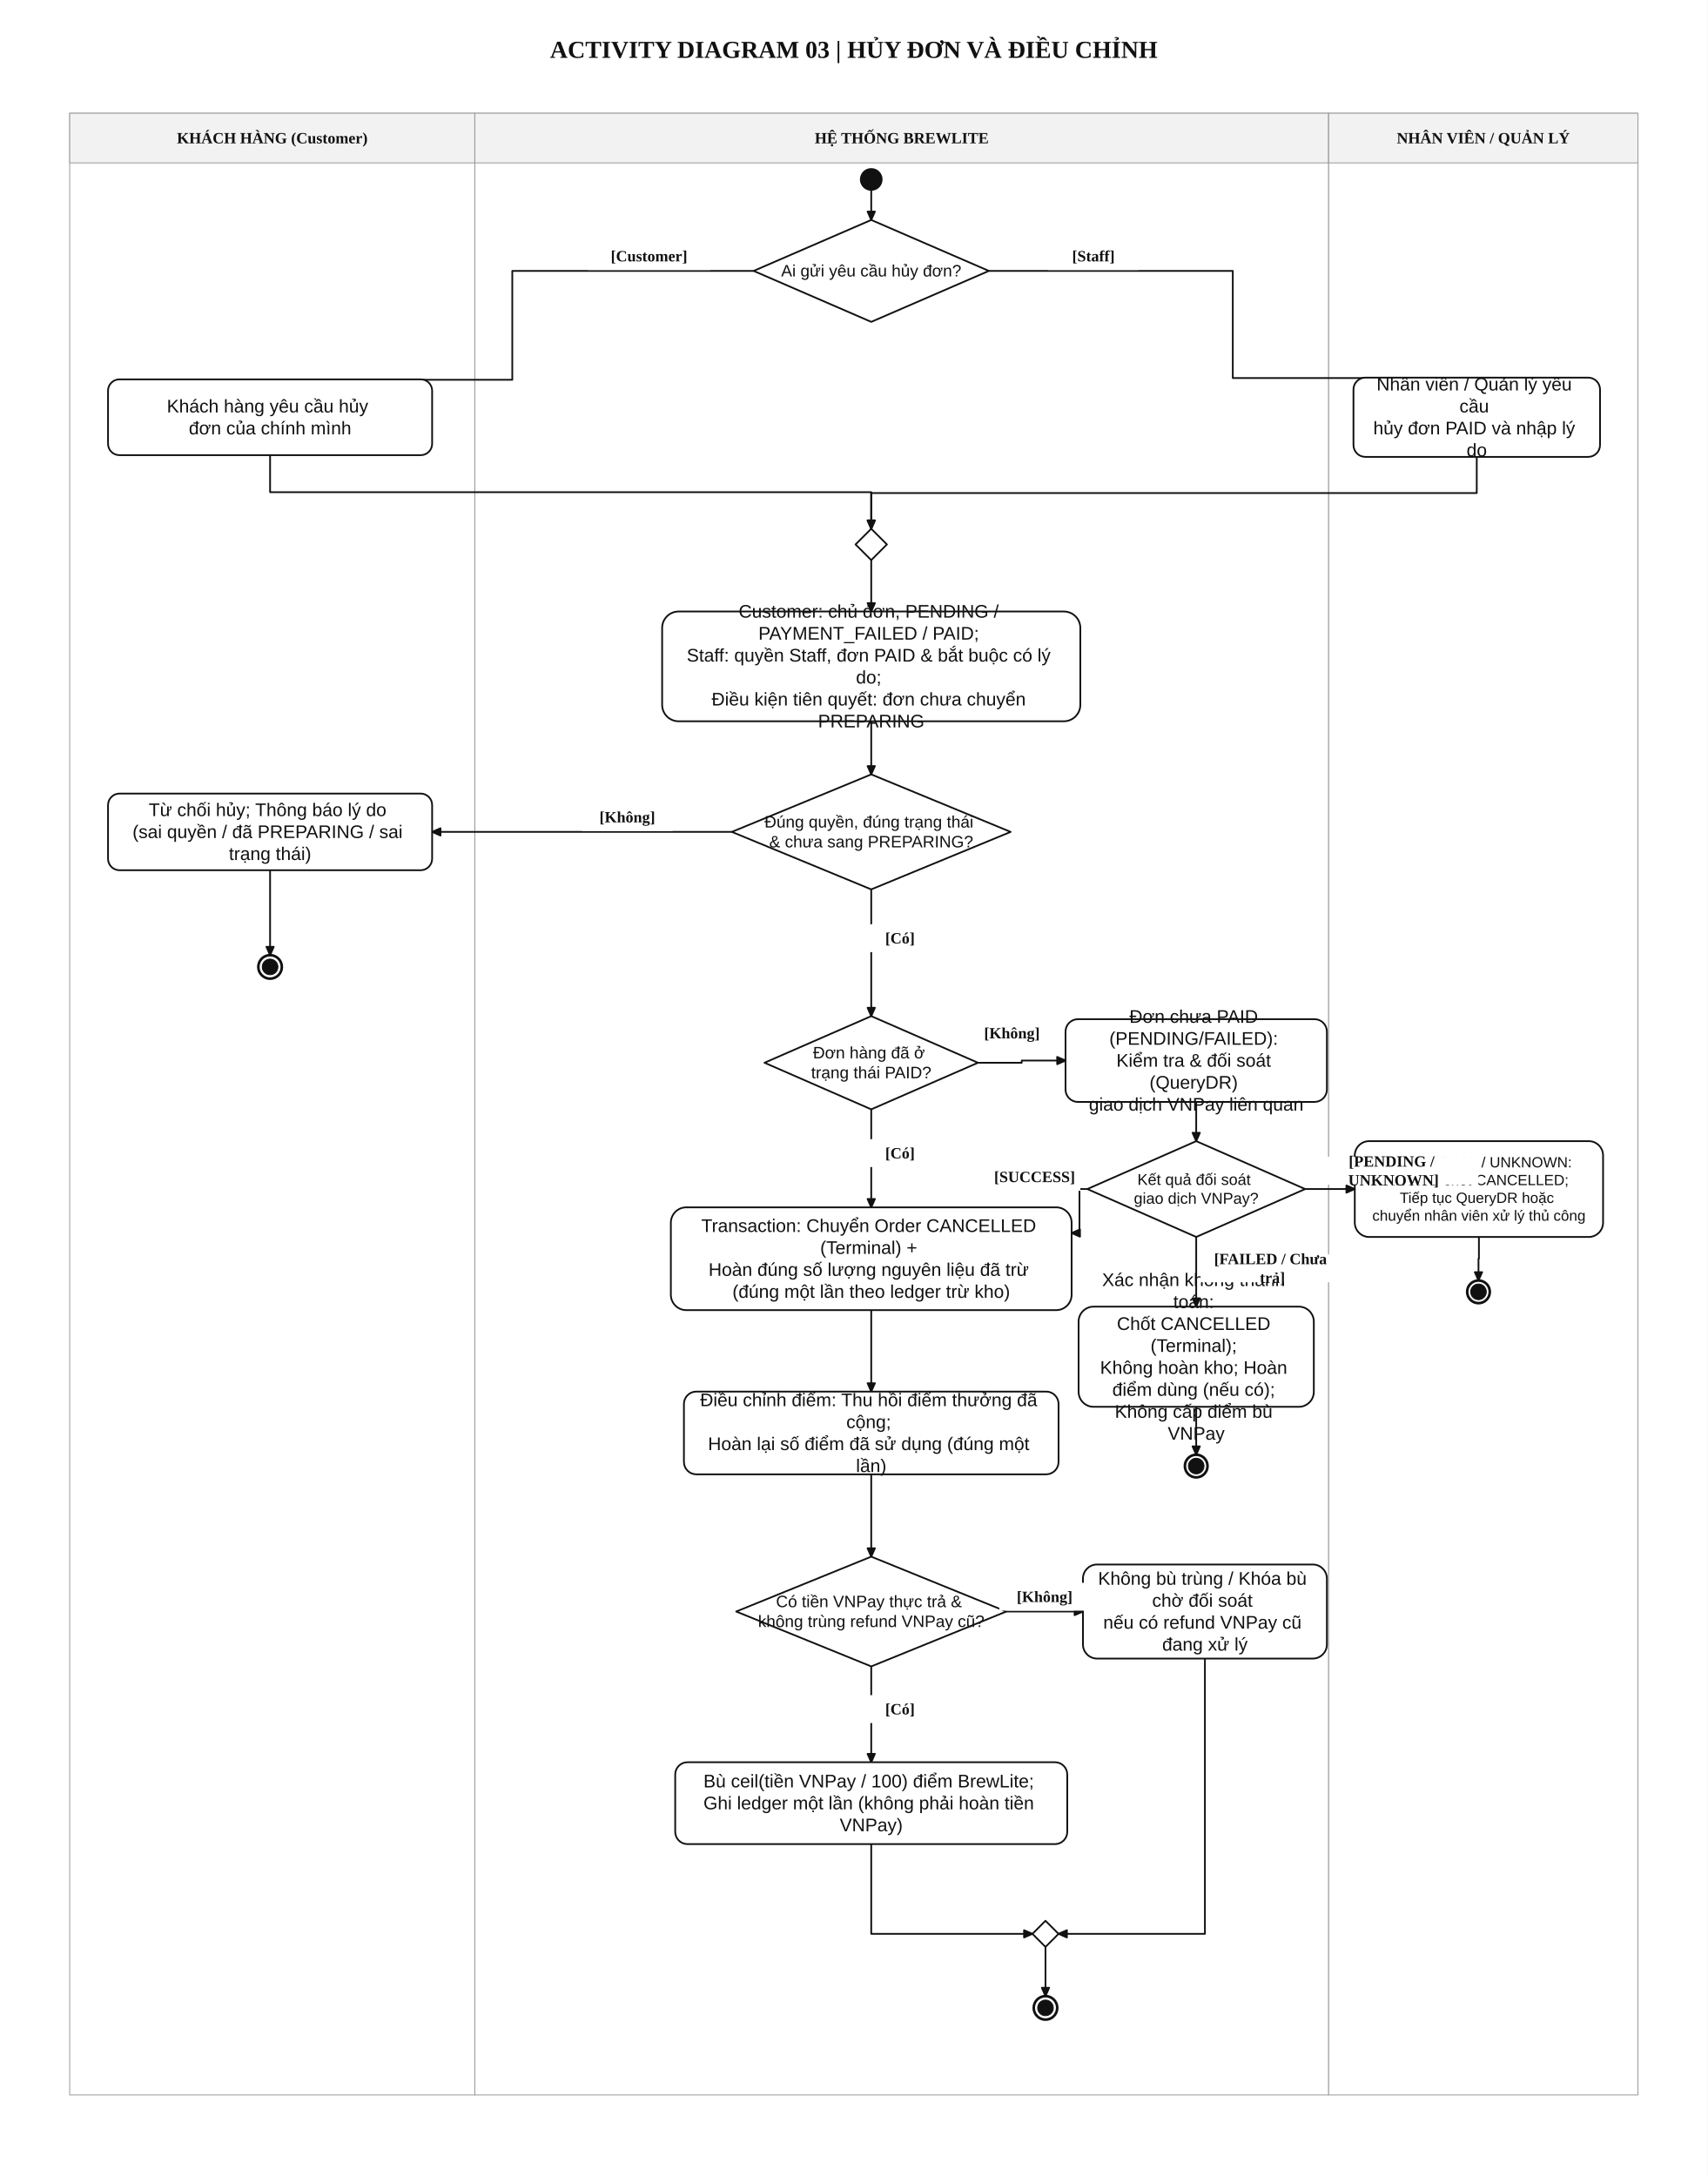
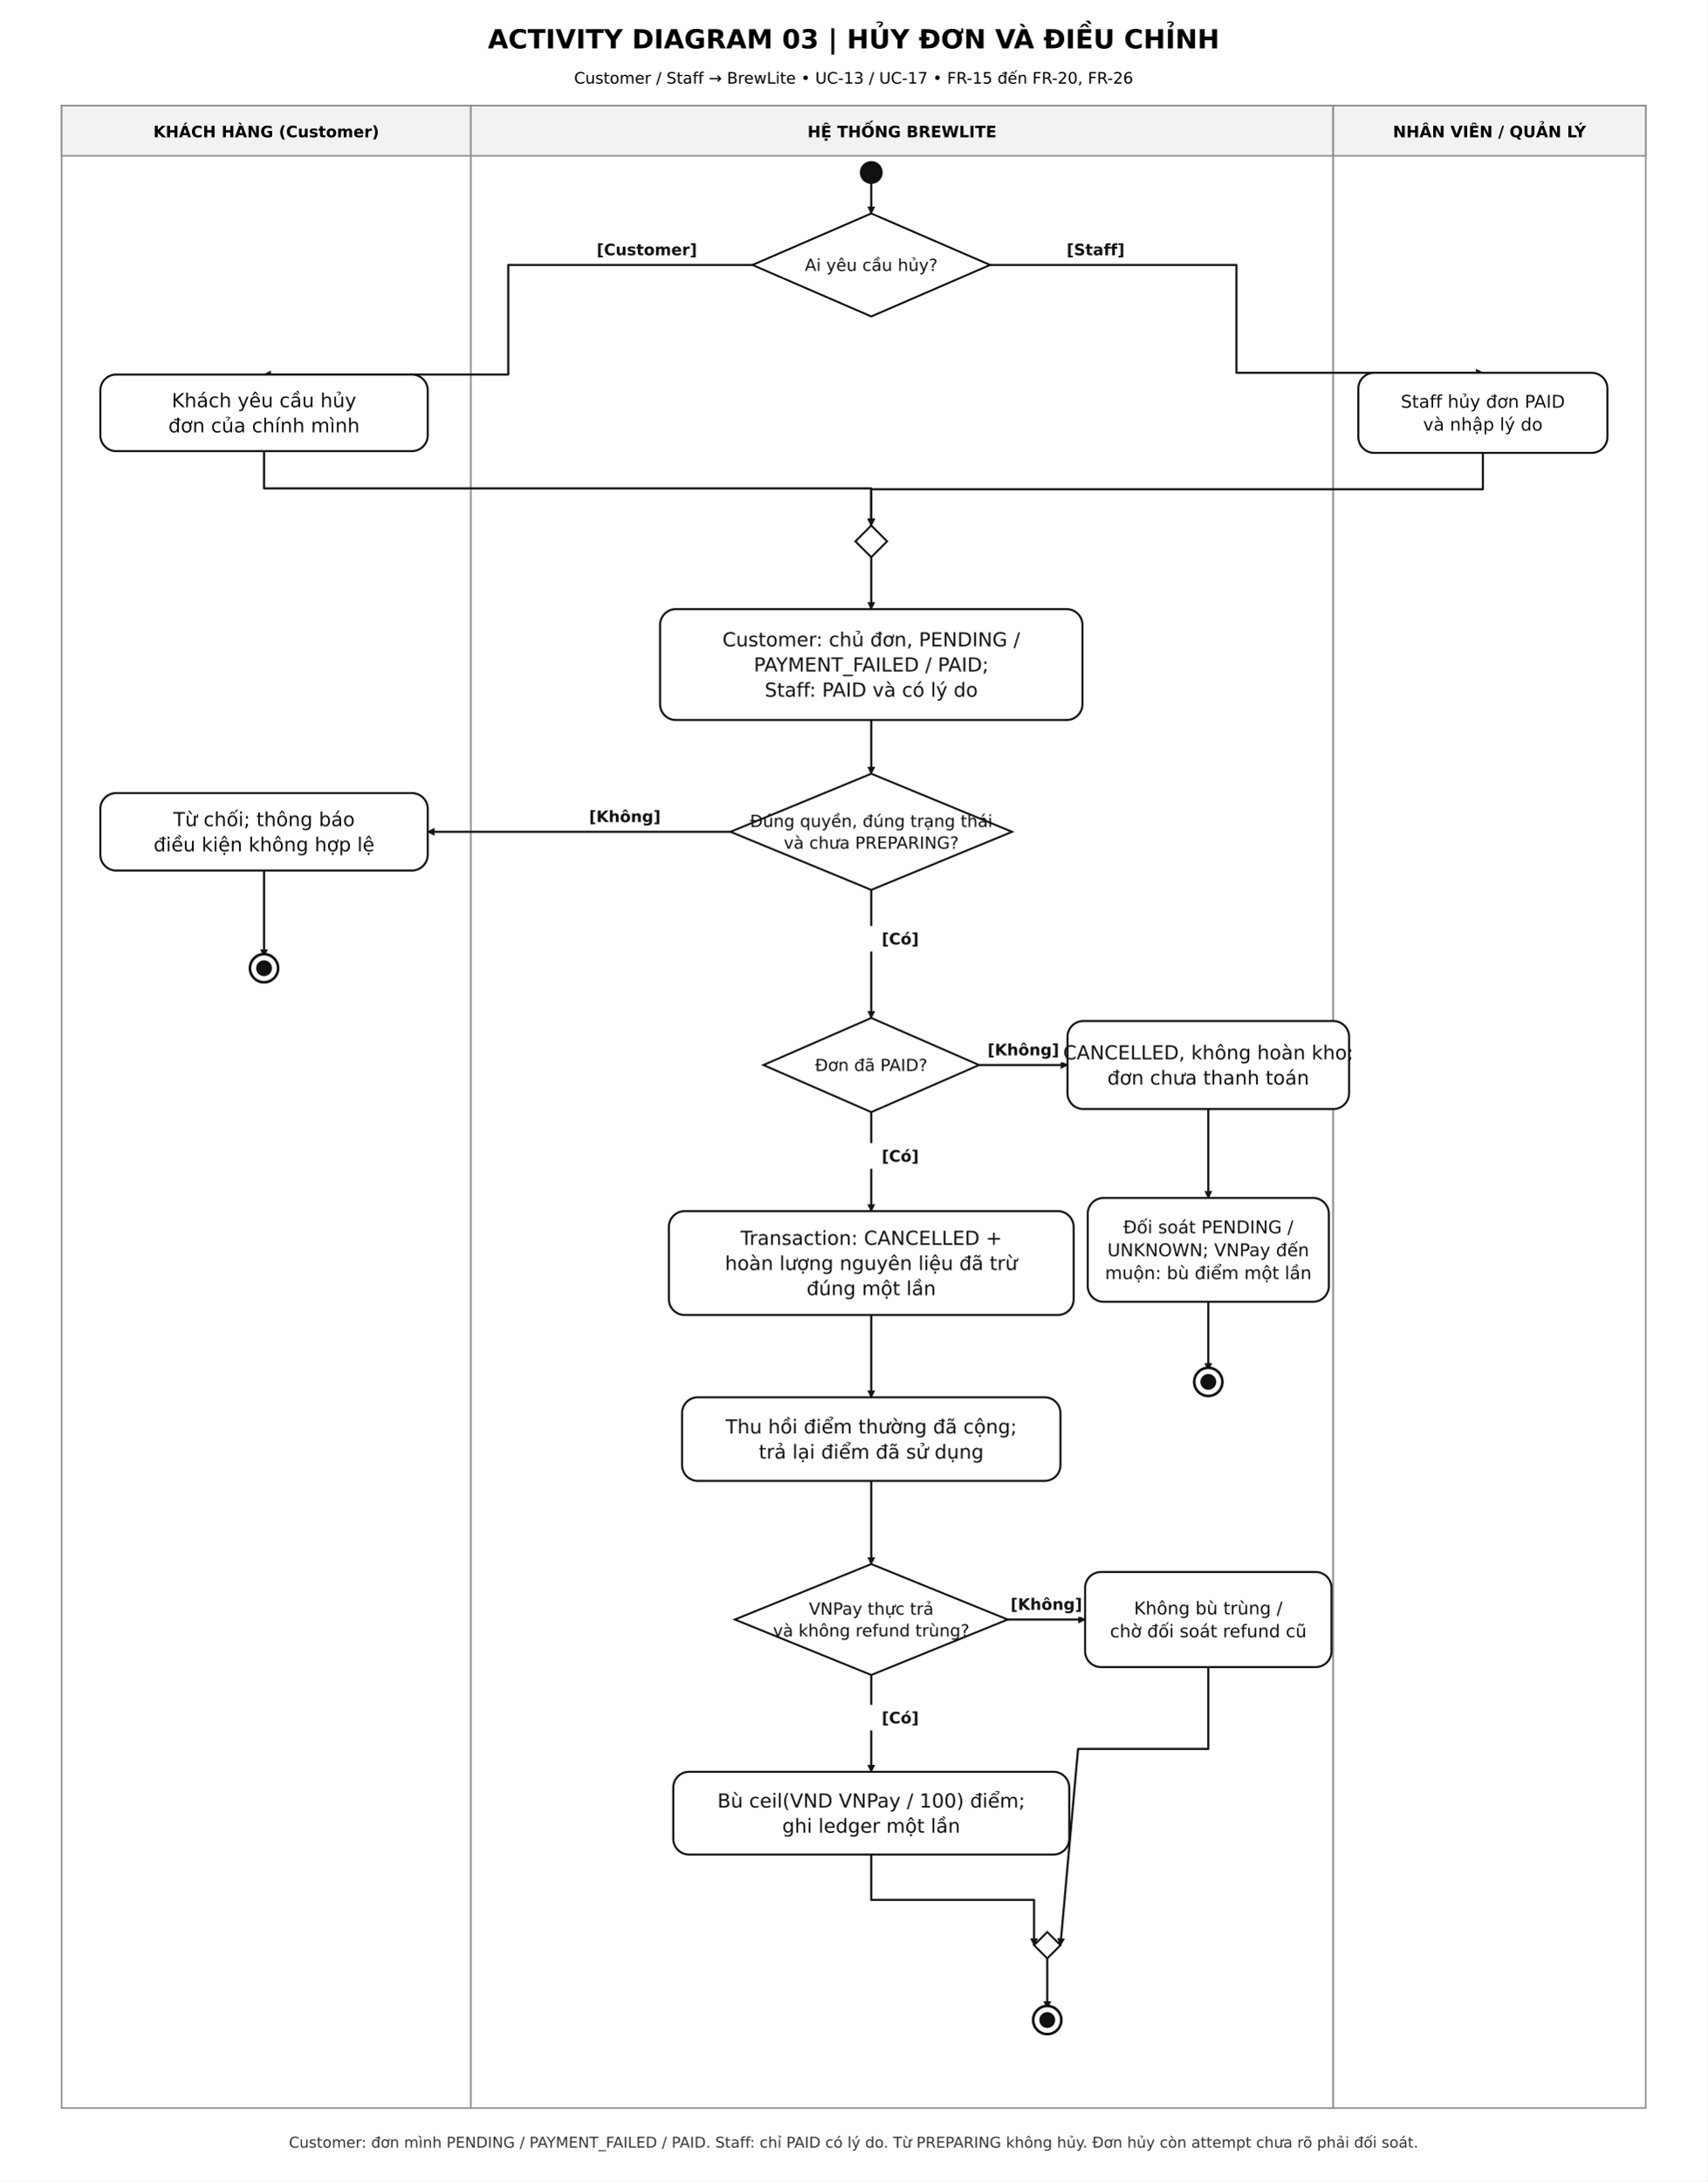
- <svg xmlns="http://www.w3.org/2000/svg" id="drawio-eljh0t" class="drawio" width="1960" height="2498" viewBox="-10 -10 1960 2498" role="img" aria-labelledby="drawio-eljh0t-title" style="background: #FFFFFF; background-color: #FFFFFF; color-scheme: light; max-width:100%;height:auto">
-   <style>#drawio-eljh0t{font-family:var(--drawio-font-family, Helvetica, Arial, sans-serif);background:#FFFFFF}#drawio-eljh0t text{white-space:pre}#drawio-eljh0t a{cursor:pointer}</style>
-   <rect x="-10" y="-10" width="1960" height="2498" fill="#FFFFFF" stroke="none" />
-   <g class="drawio-vertex" data-cell-id="pageBackground">
-     <rect fill="#FFFFFF" stroke="none" stroke-linejoin="round" x="0" y="0" width="1940" height="2478" />
-   </g>
-   <g class="drawio-vertex" data-cell-id="title">
-     <rect fill="none" stroke="none" stroke-linejoin="round" x="75" y="12" width="1790" height="70" />
-     <g class="drawio-label">
-       <text text-anchor="middle" font-size="28" font-weight="bold" fill="#111111">
-         <tspan x="970" y="56.41">ACTIVITY DIAGRAM 03 | HỦY ĐƠN VÀ ĐIỀU CHỈNH</tspan>
-       </text>
-     </g>
-   </g>
-   <g class="drawio-vertex" data-cell-id="lane0">
-     <rect fill="#FFFFFF" stroke="#999999" stroke-width="1" stroke-linejoin="round" x="70" y="120" width="465" height="2275" />
-   </g>
-   <g class="drawio-vertex" data-cell-id="laneLabel0">
-     <rect fill="#F2F2F2" stroke="#999999" stroke-width="1" stroke-linejoin="round" x="70" y="120" width="465" height="57" />
-     <g class="drawio-label">
-       <text text-anchor="middle" font-size="18" font-weight="bold" fill="#111111">
-         <tspan x="302.5" y="154.55">KHÁCH HÀNG (Customer)</tspan>
-       </text>
-     </g>
-   </g>
-   <g class="drawio-vertex" data-cell-id="lane1">
-     <rect fill="#FFFFFF" stroke="#999999" stroke-width="1" stroke-linejoin="round" x="535" y="120" width="980" height="2275" />
-   </g>
-   <g class="drawio-vertex" data-cell-id="laneLabel1">
-     <rect fill="#F2F2F2" stroke="#999999" stroke-width="1" stroke-linejoin="round" x="535" y="120" width="980" height="57" />
-     <g class="drawio-label">
-       <text text-anchor="middle" font-size="18" font-weight="bold" fill="#111111">
-         <tspan x="1025" y="154.55">HỆ THỐNG BREWLITE</tspan>
-       </text>
-     </g>
-   </g>
-   <g class="drawio-vertex" data-cell-id="lane2">
-     <rect fill="#FFFFFF" stroke="#999999" stroke-width="1" stroke-linejoin="round" x="1515" y="120" width="355" height="2275" />
-   </g>
-   <g class="drawio-vertex" data-cell-id="laneLabel2">
-     <rect fill="#F2F2F2" stroke="#999999" stroke-width="1" stroke-linejoin="round" x="1515" y="120" width="355" height="57" />
-     <g class="drawio-label">
-       <text text-anchor="middle" font-size="18" font-weight="bold" fill="#111111">
-         <tspan x="1692.5" y="154.55">NHÂN VIÊN / QUẢN LÝ</tspan>
-       </text>
-     </g>
-   </g>
-   <g class="drawio-edge" data-cell-id="edge0">
-     <path d="M990,208 L990,233.86" fill="none" stroke="#111111" stroke-width="2" stroke-linejoin="round" />
-     <path d="M990,242.5 L985.8,232.9 L994.2,232.9 Z" fill="#111111" stroke="#111111" stroke-width="2" stroke-linejoin="round" stroke-linecap="round" />
-   </g>
-   <g class="drawio-edge" data-cell-id="edge1">
-     <path d="M855,301 L578,301 L578,426 L300,426 L300,426" fill="none" stroke="#111111" stroke-width="2" stroke-linejoin="round" />
-     <path d="M300,425.5 L304.2,435.1 L295.8,435.1 Z" fill="#111111" stroke="#111111" stroke-width="2" stroke-linejoin="round" stroke-linecap="round" />
-   </g>
-   <g class="drawio-edge" data-cell-id="edge2">
-     <path d="M1125,301 L1405,301 L1405,424 L1685,424 L1685,424" fill="none" stroke="#111111" stroke-width="2" stroke-linejoin="round" />
-     <path d="M1685,423.5 L1689.2,433.1 L1680.8,433.1 Z" fill="#111111" stroke="#111111" stroke-width="2" stroke-linejoin="round" stroke-linecap="round" />
-   </g>
-   <g class="drawio-edge" data-cell-id="edge3">
-     <path d="M300,512.5 L300,555 L990,555 L990,588.36" fill="none" stroke="#111111" stroke-width="2" stroke-linejoin="round" />
-     <path d="M990,597 L985.8,587.4 L994.2,587.4 Z" fill="#111111" stroke="#111111" stroke-width="2" stroke-linejoin="round" stroke-linecap="round" />
-   </g>
-   <g class="drawio-edge" data-cell-id="edge4">
-     <path d="M1685,514.5 L1685,556 L990,556 L990,588.36" fill="none" stroke="#111111" stroke-width="2" stroke-linejoin="round" />
-     <path d="M990,597 L985.8,587.4 L994.2,587.4 Z" fill="#111111" stroke="#111111" stroke-width="2" stroke-linejoin="round" stroke-linecap="round" />
-   </g>
-   <g class="drawio-edge" data-cell-id="edge5">
-     <path d="M990,633 L990,683.36" fill="none" stroke="#111111" stroke-width="2" stroke-linejoin="round" />
-     <path d="M990,692 L985.8,682.4 L994.2,682.4 Z" fill="#111111" stroke="#111111" stroke-width="2" stroke-linejoin="round" stroke-linecap="round" />
-   </g>
-   <g class="drawio-edge" data-cell-id="edge6">
-     <path d="M990,818 L990,870.36" fill="none" stroke="#111111" stroke-width="2" stroke-linejoin="round" />
-     <path d="M990,879 L985.8,869.4 L994.2,869.4 Z" fill="#111111" stroke="#111111" stroke-width="2" stroke-linejoin="round" stroke-linecap="round" />
-   </g>
-   <g class="drawio-edge" data-cell-id="edge7">
-     <path d="M830,945 L494.64,945" fill="none" stroke="#111111" stroke-width="2" stroke-linejoin="round" />
-     <path d="M486,945 L495.6,940.8 L495.6,949.2 Z" fill="#111111" stroke="#111111" stroke-width="2" stroke-linejoin="round" stroke-linecap="round" />
-   </g>
-   <g class="drawio-edge" data-cell-id="edge8">
-     <path d="M300,989 L300,1077.86" fill="none" stroke="#111111" stroke-width="2" stroke-linejoin="round" />
-     <path d="M300,1086.5 L295.8,1076.9 L304.2,1076.9 Z" fill="#111111" stroke="#111111" stroke-width="2" stroke-linejoin="round" stroke-linecap="round" />
-   </g>
-   <g class="drawio-edge" data-cell-id="edge9">
-     <path d="M990,1011 L990,1147.86" fill="none" stroke="#111111" stroke-width="2" stroke-linejoin="round" />
-     <path d="M990,1156.5 L985.8,1146.9 L994.2,1146.9 Z" fill="#111111" stroke="#111111" stroke-width="2" stroke-linejoin="round" stroke-linecap="round" />
-   </g>
-   <g class="drawio-edge" data-cell-id="edge10">
-     <path d="M1112.5,1210 L1162.75,1210 L1162.75,1207.5 L1204.36,1207.5" fill="none" stroke="#111111" stroke-width="2" stroke-linejoin="round" />
-     <path d="M1213,1207.5 L1203.4,1211.7 L1203.4,1203.3 Z" fill="#111111" stroke="#111111" stroke-width="2" stroke-linejoin="round" stroke-linecap="round" />
-   </g>
-   <g class="drawio-edge" data-cell-id="edge11">
-     <path d="M990,1263.5 L990,1367.36" fill="none" stroke="#111111" stroke-width="2" stroke-linejoin="round" />
-     <path d="M990,1376 L985.8,1366.4 L994.2,1366.4 Z" fill="#111111" stroke="#111111" stroke-width="2" stroke-linejoin="round" stroke-linecap="round" />
-   </g>
-   <g class="drawio-edge" data-cell-id="edge12">
-     <path d="M990,1494 L990,1578.86" fill="none" stroke="#111111" stroke-width="2" stroke-linejoin="round" />
-     <path d="M990,1587.5 L985.8,1577.9 L994.2,1577.9 Z" fill="#111111" stroke="#111111" stroke-width="2" stroke-linejoin="round" stroke-linecap="round" />
-   </g>
-   <g class="drawio-edge" data-cell-id="edge13">
-     <path d="M990,1682.5 L990,1768.36" fill="none" stroke="#111111" stroke-width="2" stroke-linejoin="round" />
-     <path d="M990,1777 L985.8,1767.4 L994.2,1767.4 Z" fill="#111111" stroke="#111111" stroke-width="2" stroke-linejoin="round" stroke-linecap="round" />
-   </g>
-   <g class="drawio-edge" data-cell-id="edge14">
-     <path d="M1145,1840 L1224.36,1840" fill="none" stroke="#111111" stroke-width="2" stroke-linejoin="round" />
-     <path d="M1233,1840 L1223.4,1844.2 L1223.4,1835.8 Z" fill="#111111" stroke="#111111" stroke-width="2" stroke-linejoin="round" stroke-linecap="round" />
-   </g>
-   <g class="drawio-edge" data-cell-id="edge15">
-     <path d="M990,1903 L990,2004.36" fill="none" stroke="#111111" stroke-width="2" stroke-linejoin="round" />
-     <path d="M990,2013 L985.8,2003.4 L994.2,2003.4 Z" fill="#111111" stroke="#111111" stroke-width="2" stroke-linejoin="round" stroke-linecap="round" />
-   </g>
-   <g class="drawio-edge" data-cell-id="edge16">
-     <path d="M990,2107 L990,2210 L1166.36,2210" fill="none" stroke="#111111" stroke-width="2" stroke-linejoin="round" />
-     <path d="M1175,2210 L1165.4,2214.2 L1165.4,2205.8 Z" fill="#111111" stroke="#111111" stroke-width="2" stroke-linejoin="round" stroke-linecap="round" />
-   </g>
-   <g class="drawio-edge" data-cell-id="edge17">
-     <path d="M1373,1894 L1373,2210 L1213.64,2210" fill="none" stroke="#111111" stroke-width="2" stroke-linejoin="round" />
-     <path d="M1205,2210 L1214.6,2205.8 L1214.6,2214.2 Z" fill="#111111" stroke="#111111" stroke-width="2" stroke-linejoin="round" stroke-linecap="round" />
-   </g>
-   <g class="drawio-edge" data-cell-id="edge18">
-     <path d="M1190,2225 L1190,2272.86" fill="none" stroke="#111111" stroke-width="2" stroke-linejoin="round" />
-     <path d="M1190,2281.5 L1185.8,2271.9 L1194.2,2271.9 Z" fill="#111111" stroke="#111111" stroke-width="2" stroke-linejoin="round" stroke-linecap="round" />
-   </g>
-   <g class="drawio-edge" data-cell-id="edge19">
-     <path d="M1363,1255 L1363,1291.36" fill="none" stroke="#111111" stroke-width="2" stroke-linejoin="round" />
-     <path d="M1363,1300 L1358.8,1290.4 L1367.2,1290.4 Z" fill="#111111" stroke="#111111" stroke-width="2" stroke-linejoin="round" stroke-linecap="round" />
-   </g>
-   <g class="drawio-edge" data-cell-id="edge20">
-     <path d="M1363,1605 L1363,1651.36" fill="none" stroke="#111111" stroke-width="2" stroke-linejoin="round" />
-     <path d="M1363,1660 L1358.8,1650.4 L1367.2,1650.4 Z" fill="#111111" stroke="#111111" stroke-width="2" stroke-linejoin="round" stroke-linecap="round" />
-   </g>
-   <g class="drawio-vertex" data-cell-id="c_start">
-     <ellipse fill="#111111" stroke="#111111" stroke-width="2" stroke-linejoin="round" cx="990" cy="196" rx="12" ry="12" />
-   </g>
-   <g class="drawio-vertex" data-cell-id="c_actor">
-     <path fill="#FFFFFF" stroke="#111111" stroke-width="2" stroke-linejoin="round" d="M990,242.5 L1125,301 L990,359.5 L855,301 Z" />
-     <g class="drawio-label">
-       <text text-anchor="middle" font-size="19" font-family="Arial, Helvetica, Arial, sans-serif" fill="#111111">
-         <tspan x="990" y="307.38">Ai gửi yêu cầu hủy đơn?</tspan>
-       </text>
-     </g>
-   </g>
-   <g class="drawio-vertex" data-cell-id="c_customer">
-     <rect fill="#FFFFFF" stroke="#111111" stroke-width="2" stroke-linejoin="round" x="114" y="425.5" width="372" height="87" rx="13.05" />
-     <g class="drawio-label">
-       <text text-anchor="middle" font-size="21" font-family="Arial, Helvetica, Arial, sans-serif" fill="#111111">
-         <tspan x="300" y="463.46">Khách hàng yêu cầu hủy</tspan>
-         <tspan x="300" y="488.66">đơn của chính mình</tspan>
-       </text>
-     </g>
-   </g>
-   <g class="drawio-vertex" data-cell-id="c_staff">
-     <rect fill="#FFFFFF" stroke="#111111" stroke-width="2" stroke-linejoin="round" x="1543.5" y="423.5" width="283" height="91" rx="13.65" />
-     <g class="drawio-label">
-       <text text-anchor="middle" font-size="21" font-family="Arial, Helvetica, Arial, sans-serif" fill="#111111">
-         <tspan x="1685" y="438.26">Nhân viên / Quản lý yêu</tspan>
-         <tspan x="1685" y="463.46">cầu</tspan>
-         <tspan x="1685" y="488.66">hủy đơn PAID và nhập lý</tspan>
-         <tspan x="1685" y="513.86">do</tspan>
-       </text>
-     </g>
-   </g>
-   <g class="drawio-vertex" data-cell-id="c_merge">
-     <path fill="#FFFFFF" stroke="#111111" stroke-width="2" stroke-linejoin="round" d="M990,597 L1008,615 L990,633 L972,615 Z" />
-   </g>
-   <g class="drawio-vertex" data-cell-id="c_validate">
-     <rect fill="#FFFFFF" stroke="#111111" stroke-width="2" stroke-linejoin="round" x="750" y="692" width="480" height="126" rx="18.9" />
-     <g class="drawio-label">
-       <text text-anchor="middle" font-size="21" font-family="Arial, Helvetica, Arial, sans-serif" fill="#111111">
-         <tspan x="990" y="699.06">Customer: chủ đơn, PENDING /</tspan>
-         <tspan x="990" y="724.26">PAYMENT_FAILED / PAID;</tspan>
-         <tspan x="990" y="749.46">Staff: quyền Staff, đơn PAID &amp; bắt buộc có lý</tspan>
-         <tspan x="990" y="774.66">do;</tspan>
-         <tspan x="990" y="799.86">Điều kiện tiên quyết: đơn chưa chuyển</tspan>
-         <tspan x="990" y="825.06">PREPARING</tspan>
-       </text>
-     </g>
-   </g>
-   <g class="drawio-vertex" data-cell-id="c_right">
-     <path fill="#FFFFFF" stroke="#111111" stroke-width="2" stroke-linejoin="round" d="M990,879 L1150,945 L990,1011 L830,945 Z" />
-     <g class="drawio-label">
-       <text text-anchor="middle" font-size="19" font-family="Arial, Helvetica, Arial, sans-serif" fill="#111111">
-         <tspan x="990" y="939.98">Đúng quyền, đúng trạng thái</tspan>
-         <tspan x="990" y="962.78">&amp; chưa sang PREPARING?</tspan>
-       </text>
-     </g>
-   </g>
-   <g class="drawio-vertex" data-cell-id="c_reject">
-     <rect fill="#FFFFFF" stroke="#111111" stroke-width="2" stroke-linejoin="round" x="114" y="901" width="372" height="88" rx="13.2" />
-     <g class="drawio-label">
-       <text text-anchor="middle" font-size="21" font-family="Arial, Helvetica, Arial, sans-serif" fill="#111111">
-         <tspan x="300" y="926.86">Từ chối hủy; Thông báo lý do</tspan>
-         <tspan x="300" y="952.06">(sai quyền / đã PREPARING / sai</tspan>
-         <tspan x="300" y="977.26">trạng thái)</tspan>
-       </text>
-     </g>
-   </g>
-   <g class="drawio-vertex" data-cell-id="c_endreject">
-     <ellipse fill="#FFFFFF" stroke="#111111" stroke-width="3" stroke-linejoin="round" cx="300" cy="1100" rx="13.5" ry="13.5" />
-   </g>
-   <g class="drawio-vertex" data-cell-id="c_endreject_dot">
-     <ellipse fill="#111111" stroke="#111111" stroke-width="1" stroke-linejoin="round" cx="300" cy="1100" rx="9" ry="9" />
-   </g>
-   <g class="drawio-vertex" data-cell-id="c_paid">
-     <path fill="#FFFFFF" stroke="#111111" stroke-width="2" stroke-linejoin="round" d="M990,1156.5 L1112.5,1210 L990,1263.5 L867.5,1210 Z" />
-     <g class="drawio-label">
-       <text text-anchor="middle" font-size="19" font-family="Arial, Helvetica, Arial, sans-serif" fill="#111111">
-         <tspan x="990" y="1204.98">Đơn hàng đã ở</tspan>
-         <tspan x="990" y="1227.78">trạng thái PAID?</tspan>
-       </text>
-     </g>
-   </g>
-   <g class="drawio-vertex" data-cell-id="c_unpaid">
-     <rect fill="#FFFFFF" stroke="#111111" stroke-width="2" stroke-linejoin="round" x="1213" y="1160" width="300" height="95" rx="14.25" />
-     <g class="drawio-label">
-       <text text-anchor="middle" font-size="21" font-family="Arial, Helvetica, Arial, sans-serif" fill="#111111">
-         <tspan x="1363" y="1164.16">Đơn chưa PAID</tspan>
-         <tspan x="1363" y="1189.36">(PENDING/FAILED):</tspan>
-         <tspan x="1363" y="1214.56">Kiểm tra &amp; đối soát</tspan>
-         <tspan x="1363" y="1239.76">(QueryDR)</tspan>
-         <tspan x="1363" y="1264.96">giao dịch VNPay liên quan</tspan>
-       </text>
-     </g>
-   </g>
-   <g class="drawio-vertex" data-cell-id="c_endunpaid">
-     <ellipse fill="#FFFFFF" stroke="#111111" stroke-width="3" stroke-linejoin="round" cx="1363" cy="1673" rx="13" ry="13" />
-   </g>
-   <g class="drawio-vertex" data-cell-id="c_endunpaid_dot">
-     <ellipse fill="#111111" stroke="#111111" stroke-width="1" stroke-linejoin="round" cx="1363" cy="1673" rx="9" ry="9" />
-   </g>
-   <g class="drawio-vertex" data-cell-id="c_restore">
-     <rect fill="#FFFFFF" stroke="#111111" stroke-width="2" stroke-linejoin="round" x="760" y="1376" width="460" height="118" rx="17.7" />
-     <g class="drawio-label">
-       <text text-anchor="middle" font-size="21" font-family="Arial, Helvetica, Arial, sans-serif" fill="#111111">
-         <tspan x="990" y="1404.26">Transaction: Chuyển Order CANCELLED</tspan>
-         <tspan x="990" y="1429.46">(Terminal) +</tspan>
-         <tspan x="990" y="1454.66">Hoàn đúng số lượng nguyên liệu đã trừ</tspan>
-         <tspan x="990" y="1479.86">(đúng một lần theo ledger trừ kho)</tspan>
-       </text>
-     </g>
-   </g>
-   <g class="drawio-vertex" data-cell-id="c_adjust">
-     <rect fill="#FFFFFF" stroke="#111111" stroke-width="2" stroke-linejoin="round" x="775" y="1587.5" width="430" height="95" rx="14.25" />
-     <g class="drawio-label">
-       <text text-anchor="middle" font-size="21" font-family="Arial, Helvetica, Arial, sans-serif" fill="#111111">
-         <tspan x="990" y="1604.26">Điều chỉnh điểm: Thu hồi điểm thưởng đã</tspan>
-         <tspan x="990" y="1629.46">cộng;</tspan>
-         <tspan x="990" y="1654.66">Hoàn lại số điểm đã sử dụng (đúng một</tspan>
-         <tspan x="990" y="1679.86">lần)</tspan>
-       </text>
-     </g>
-   </g>
-   <g class="drawio-vertex" data-cell-id="c_comp">
-     <path fill="#FFFFFF" stroke="#111111" stroke-width="2" stroke-linejoin="round" d="M990,1777 L1145,1840 L990,1903 L835,1840 Z" />
-     <g class="drawio-label">
-       <text text-anchor="middle" font-size="19" font-family="Arial, Helvetica, Arial, sans-serif" fill="#111111">
-         <tspan x="990" y="1834.98">Có tiền VNPay thực trả &amp;</tspan>
-         <tspan x="990" y="1857.78">không trùng refund VNPay cũ?</tspan>
-       </text>
-     </g>
-   </g>
-   <g class="drawio-vertex" data-cell-id="c_no_comp">
-     <rect fill="#FFFFFF" stroke="#111111" stroke-width="2" stroke-linejoin="round" x="1233" y="1786" width="280" height="108" rx="16.2" />
-     <g class="drawio-label">
-       <text text-anchor="middle" font-size="21" font-family="Arial, Helvetica, Arial, sans-serif" fill="#111111">
-         <tspan x="1373" y="1809.26">Không bù trùng / Khóa bù</tspan>
-         <tspan x="1373" y="1834.46">chờ đối soát</tspan>
-         <tspan x="1373" y="1859.66">nếu có refund VNPay cũ</tspan>
-         <tspan x="1373" y="1884.86">đang xử lý</tspan>
-       </text>
-     </g>
-   </g>
-   <g class="drawio-vertex" data-cell-id="c_yes_comp">
-     <rect fill="#FFFFFF" stroke="#111111" stroke-width="2" stroke-linejoin="round" x="765" y="2013" width="450" height="94" rx="14.1" />
-     <g class="drawio-label">
-       <text text-anchor="middle" font-size="21" font-family="Arial, Helvetica, Arial, sans-serif" fill="#111111">
-         <tspan x="990" y="2041.86">Bù ceil(tiền VNPay / 100) điểm BrewLite;</tspan>
-         <tspan x="990" y="2067.06">Ghi ledger một lần (không phải hoàn tiền</tspan>
-         <tspan x="990" y="2092.26">VNPay)</tspan>
-       </text>
-     </g>
-   </g>
-   <g class="drawio-vertex" data-cell-id="c_merge2">
-     <path fill="#FFFFFF" stroke="#111111" stroke-width="2" stroke-linejoin="round" d="M1190,2195 L1205,2210 L1190,2225 L1175,2210 Z" />
-   </g>
-   <g class="drawio-vertex" data-cell-id="c_end">
-     <ellipse fill="#FFFFFF" stroke="#111111" stroke-width="3" stroke-linejoin="round" cx="1190" cy="2295" rx="13.5" ry="13.5" />
-   </g>
-   <g class="drawio-vertex" data-cell-id="c_end_dot">
-     <ellipse fill="#111111" stroke="#111111" stroke-width="1" stroke-linejoin="round" cx="1190" cy="2295" rx="9" ry="9" />
-   </g>
-   <g class="drawio-vertex" data-cell-id="c_follow_unknown">
-     <rect fill="#FFFFFF" stroke="#111111" stroke-width="2" stroke-linejoin="round" x="1228" y="1490" width="270" height="115" rx="17.25" />
-     <g class="drawio-label">
-       <text text-anchor="middle" font-size="21" font-family="Arial, Helvetica, Arial, sans-serif" fill="#111111">
-         <tspan x="1363" y="1466.36">Xác nhận không thanh</tspan>
-         <tspan x="1363" y="1491.56">toán:</tspan>
-         <tspan x="1363" y="1516.76">Chốt CANCELLED</tspan>
-         <tspan x="1363" y="1541.96">(Terminal);</tspan>
-         <tspan x="1363" y="1567.16">Không hoàn kho; Hoàn</tspan>
-         <tspan x="1363" y="1592.36">điểm dùng (nếu có);</tspan>
-         <tspan x="1363" y="1617.56">Không cấp điểm bù</tspan>
-         <tspan x="1363" y="1642.76">VNPay</tspan>
-       </text>
-     </g>
-   </g>
-   <g class="drawio-vertex" data-cell-id="branchLabel1">
-     <rect fill="#FFFFFF" stroke="none" stroke-linejoin="round" x="665" y="268" width="140" height="32" />
-     <g class="drawio-label">
-       <text text-anchor="middle" font-size="18" font-weight="bold" fill="#111111">
-         <tspan x="735" y="290.05">[Customer]</tspan>
-       </text>
-     </g>
-   </g>
-   <g class="drawio-vertex" data-cell-id="branchLabel2">
-     <rect fill="#FFFFFF" stroke="none" stroke-linejoin="round" x="1193" y="268" width="104" height="32" />
-     <g class="drawio-label">
-       <text text-anchor="middle" font-size="18" font-weight="bold" fill="#111111">
-         <tspan x="1245" y="290.05">[Staff]</tspan>
-       </text>
-     </g>
-   </g>
-   <g class="drawio-vertex" data-cell-id="branchLabel7">
-     <rect fill="#FFFFFF" stroke="none" stroke-linejoin="round" x="658" y="912" width="104" height="32" />
-     <g class="drawio-label">
-       <text text-anchor="middle" font-size="18" font-weight="bold" fill="#111111">
-         <tspan x="710" y="934.05">[Không]</tspan>
-       </text>
-     </g>
-   </g>
-   <g class="drawio-vertex" data-cell-id="branchLabel9">
-     <rect fill="#FFFFFF" stroke="none" stroke-linejoin="round" x="983" y="1051" width="80" height="32" />
-     <g class="drawio-label">
-       <text text-anchor="middle" font-size="18" font-weight="bold" fill="#111111">
-         <tspan x="1023" y="1073.05">[Có]</tspan>
-       </text>
-     </g>
-   </g>
-   <g class="drawio-vertex" data-cell-id="branchLabel10">
-     <rect fill="#FFFFFF" stroke="none" stroke-linejoin="round" x="1099.5" y="1160" width="104" height="32" />
-     <g class="drawio-label">
-       <text text-anchor="middle" font-size="18" font-weight="bold" fill="#111111">
-         <tspan x="1151.5" y="1182.05">[Không]</tspan>
-       </text>
-     </g>
-   </g>
-   <g class="drawio-vertex" data-cell-id="branchLabel11">
-     <rect fill="#FFFFFF" stroke="none" stroke-linejoin="round" x="983" y="1297.75" width="80" height="32" />
-     <g class="drawio-label">
-       <text text-anchor="middle" font-size="18" font-weight="bold" fill="#111111">
-         <tspan x="1023" y="1319.8">[Có]</tspan>
-       </text>
-     </g>
-   </g>
-   <g class="drawio-vertex" data-cell-id="branchLabel14">
-     <rect fill="#FFFFFF" stroke="none" stroke-linejoin="round" x="1137" y="1807" width="104" height="32" />
-     <g class="drawio-label">
-       <text text-anchor="middle" font-size="18" font-weight="bold" fill="#111111">
-         <tspan x="1189" y="1829.05">[Không]</tspan>
-       </text>
-     </g>
-   </g>
-   <g class="drawio-vertex" data-cell-id="branchLabel15">
-     <rect fill="#FFFFFF" stroke="none" stroke-linejoin="round" x="983" y="1936" width="80" height="32" />
-     <g class="drawio-label">
-       <text text-anchor="middle" font-size="18" font-weight="bold" fill="#111111">
-         <tspan x="1023" y="1958.05">[Có]</tspan>
-       </text>
-     </g>
-   </g>
-   <g class="drawio-vertex" data-cell-id="c_recon_decide">
-     <path fill="#FFFFFF" stroke="#111111" stroke-width="2" stroke-linejoin="round" d="M1363,1300 L1488,1355 L1363,1410 L1238,1355 Z" />
-     <g class="drawio-label">
-       <text text-anchor="middle" font-size="18" font-family="Arial, Helvetica, Arial, sans-serif" fill="#111111">
-         <tspan x="1363" y="1350.25">Kết quả đối soát</tspan>
-         <tspan x="1363" y="1371.85">giao dịch VNPay?</tspan>
-       </text>
-     </g>
-   </g>
-   <g class="drawio-edge" data-cell-id="edge_recon_success">
-     <path d="M1238,1355 L1229,1355 L1229,1405.5 L1228.64,1405.5" fill="none" stroke="#111111" stroke-width="2" stroke-linejoin="round" />
-     <path d="M1220,1405.5 L1229.6,1401.3 L1229.6,1409.7 Z" fill="#111111" stroke="#111111" stroke-width="2" stroke-linejoin="round" stroke-linecap="round" />
-   </g>
-   <g class="drawio-vertex" data-cell-id="branchLabel_recon_succ">
-     <rect fill="#FFFFFF" stroke="none" stroke-linejoin="round" x="1125" y="1325" width="105" height="32" />
-     <g class="drawio-label">
-       <text text-anchor="middle" font-size="18" font-weight="bold" fill="#111111">
-         <tspan x="1177.5" y="1347.05">[SUCCESS]</tspan>
-       </text>
-     </g>
-   </g>
-   <g class="drawio-edge" data-cell-id="edge_recon_failed">
-     <path d="M1363,1410 L1363,1481.36" fill="none" stroke="#111111" stroke-width="2" stroke-linejoin="round" />
-     <path d="M1363,1490 L1358.8,1480.4 L1367.2,1480.4 Z" fill="#111111" stroke="#111111" stroke-width="2" stroke-linejoin="round" stroke-linecap="round" />
-   </g>
-   <g class="drawio-vertex" data-cell-id="branchLabel_recon_fail">
-     <rect fill="#FFFFFF" stroke="none" stroke-linejoin="round" x="1368" y="1430" width="165" height="32" />
-     <g class="drawio-label">
-       <text text-anchor="middle" font-size="18" font-weight="bold" fill="#111111">
-         <tspan x="1450.5" y="1441.25">[FAILED / Chưa</tspan>
-         <tspan x="1450.5" y="1462.85">trả]</tspan>
-       </text>
-     </g>
-   </g>
-   <g class="drawio-vertex" data-cell-id="c_recon_wait">
-     <rect fill="#FFFFFF" stroke="#111111" stroke-width="2" stroke-linejoin="round" x="1545" y="1300" width="285" height="110" rx="16.5" />
-     <g class="drawio-label">
-       <text text-anchor="middle" font-size="17" font-family="Arial, Helvetica, Arial, sans-serif" fill="#111111">
-         <tspan x="1687.5" y="1330.11">Still PENDING / UNKNOWN:</tspan>
-         <tspan x="1687.5" y="1350.51">KHÔNG chốt CANCELLED;</tspan>
-         <tspan x="1687.5" y="1370.91">Tiếp tục QueryDR hoặc</tspan>
-         <tspan x="1687.5" y="1391.31">chuyển nhân viên xử lý thủ công</tspan>
-       </text>
-     </g>
-   </g>
-   <g class="drawio-edge" data-cell-id="edge_recon_unknown">
-     <path d="M1488,1355 L1536.36,1355" fill="none" stroke="#111111" stroke-width="2" stroke-linejoin="round" />
-     <path d="M1545,1355 L1535.4,1359.2 L1535.4,1350.8 Z" fill="#111111" stroke="#111111" stroke-width="2" stroke-linejoin="round" stroke-linecap="round" />
-   </g>
-   <g class="drawio-vertex" data-cell-id="branchLabel_recon_unk">
-     <rect fill="#FFFFFF" stroke="none" stroke-linejoin="round" x="1492" y="1318" width="195" height="32" />
-     <g class="drawio-label">
-       <text text-anchor="middle" font-size="18" font-weight="bold" fill="#111111">
-         <tspan x="1589.5" y="1329.25">[PENDING /</tspan>
-         <tspan x="1589.5" y="1350.85">UNKNOWN]</tspan>
-       </text>
-     </g>
-   </g>
-   <g class="drawio-vertex" data-cell-id="c_end_recon_wait">
-     <ellipse fill="#FFFFFF" stroke="#111111" stroke-width="3" stroke-linejoin="round" cx="1687" cy="1473" rx="13" ry="13" />
-   </g>
-   <g class="drawio-vertex" data-cell-id="c_end_recon_wait_dot">
-     <ellipse fill="#111111" stroke="#111111" stroke-width="1" stroke-linejoin="round" cx="1687" cy="1473" rx="9" ry="9" />
-   </g>
-   <g class="drawio-edge" data-cell-id="edge_end_recon_wait">
-     <path d="M1687.5,1410 L1687.5,1435 L1687,1435 L1687,1451.36" fill="none" stroke="#111111" stroke-width="2" stroke-linejoin="round" />
-     <path d="M1687,1460 L1682.8,1450.4 L1691.2,1450.4 Z" fill="#111111" stroke="#111111" stroke-width="2" stroke-linejoin="round" stroke-linecap="round" />
-   </g>
+ <svg xmlns="http://www.w3.org/2000/svg" viewBox="0 0 1940 2478" width="1940" height="2478">
+   <defs>
+     <marker id="arr" markerWidth="9" markerHeight="9" refX="7.8" refY="4.5" orient="auto" markerUnits="userSpaceOnUse">
+       <path d="M0,0 L9,4.5 L0,9 Z" fill="#151515" />
+     </marker>
+   </defs>
+   <rect width="1940" height="2478" fill="white" />
+   <text x="970.0" y="55" text-anchor="middle" font-family="DejaVu Sans,Arial,sans-serif" font-size="30" font-weight="700">ACTIVITY DIAGRAM 03  |  HỦY ĐƠN VÀ ĐIỀU CHỈNH</text>
+   <text x="970.0" y="95" text-anchor="middle" font-family="DejaVu Sans,Arial,sans-serif" font-size="18">Customer / Staff → BrewLite  •  UC-13 / UC-17  •  FR-15 đến FR-20, FR-26</text>
+   <rect x="70" y="120" width="465" height="2275" fill="white" stroke="#8d8d8d" stroke-width="1.8" />
+   <rect x="70" y="120" width="465" height="57" fill="#f2f2f2" stroke="#8d8d8d" stroke-width="1.8" />
+   <text x="302.5" y="156" text-anchor="middle" font-family="DejaVu Sans,Arial,sans-serif" font-size="18" font-weight="700">KHÁCH HÀNG (Customer)</text>
+   <rect x="535" y="120" width="980" height="2275" fill="white" stroke="#8d8d8d" stroke-width="1.8" />
+   <rect x="535" y="120" width="980" height="57" fill="#f2f2f2" stroke="#8d8d8d" stroke-width="1.8" />
+   <text x="1025.0" y="156" text-anchor="middle" font-family="DejaVu Sans,Arial,sans-serif" font-size="18" font-weight="700">HỆ THỐNG BREWLITE</text>
+   <rect x="1515" y="120" width="355" height="2275" fill="white" stroke="#8d8d8d" stroke-width="1.8" />
+   <rect x="1515" y="120" width="355" height="57" fill="#f2f2f2" stroke="#8d8d8d" stroke-width="1.8" />
+   <text x="1692.5" y="156" text-anchor="middle" font-family="DejaVu Sans,Arial,sans-serif" font-size="18" font-weight="700">NHÂN VIÊN / QUẢN LÝ</text>
+   <path d="M 990.0 208.0 L 990.0 242.5" stroke="#141414" stroke-width="2.4" fill="none" marker-end="url(#arr)" stroke-linejoin="round" />
+   <path d="M 855.0 301.0 L 577.5 301.0 L 577.5 425.5 L 300.0 425.5" stroke="#141414" stroke-width="2.4" fill="none" marker-end="url(#arr)" stroke-linejoin="round" />
+   <rect x="670.0" y="269.0" width="130" height="29" fill="white" />
+   <text x="735.0" y="290.0" text-anchor="middle" fill="#111" font-family="DejaVu Sans,Arial,sans-serif" font-weight="600" font-size="18">[Customer]</text>
+   <path d="M 1125.0 301.0 L 1405.0 301.0 L 1405.0 423.5 L 1685.0 423.5" stroke="#141414" stroke-width="2.4" fill="none" marker-end="url(#arr)" stroke-linejoin="round" />
+   <rect x="1196.5" y="269.0" width="97" height="29" fill="white" />
+   <text x="1245.0" y="290.0" text-anchor="middle" fill="#111" font-family="DejaVu Sans,Arial,sans-serif" font-weight="600" font-size="18">[Staff]</text>
+   <path d="M 300.0 512.5 L 300.0 554.8 L 990.0 554.8 L 990.0 597.0" stroke="#141414" stroke-width="2.4" fill="none" marker-end="url(#arr)" stroke-linejoin="round" />
+   <path d="M 1685.0 514.5 L 1685.0 555.8 L 990.0 555.8 L 990.0 597.0" stroke="#141414" stroke-width="2.4" fill="none" marker-end="url(#arr)" stroke-linejoin="round" />
+   <path d="M 990.0 633.0 L 990.0 692.0" stroke="#141414" stroke-width="2.4" fill="none" marker-end="url(#arr)" stroke-linejoin="round" />
+   <path d="M 990.0 818.0 L 990.0 879.0" stroke="#141414" stroke-width="2.4" fill="none" marker-end="url(#arr)" stroke-linejoin="round" />
+   <path d="M 830.0 945.0 L 486.0 945.0" stroke="#141414" stroke-width="2.4" fill="none" marker-end="url(#arr)" stroke-linejoin="round" />
+   <rect x="661.5" y="913.0" width="97" height="29" fill="white" />
+   <text x="710.0" y="934.0" text-anchor="middle" fill="#111" font-family="DejaVu Sans,Arial,sans-serif" font-weight="600" font-size="18">[Không]</text>
+   <path d="M 300.0 989.0 L 300.0 1086.5" stroke="#141414" stroke-width="2.4" fill="none" marker-end="url(#arr)" stroke-linejoin="round" />
+   <path d="M 990.0 1011.0 L 990.0 1156.5" stroke="#141414" stroke-width="2.4" fill="none" marker-end="url(#arr)" stroke-linejoin="round" />
+   <rect x="985.0" y="1052.0" width="76" height="29" fill="white" />
+   <text x="1023.0" y="1073.0" text-anchor="middle" fill="#111" font-family="DejaVu Sans,Arial,sans-serif" font-weight="600" font-size="18">[Có]</text>
+   <path d="M 1112.5 1210.0 L 1213.0 1210.0" stroke="#141414" stroke-width="2.4" fill="none" marker-end="url(#arr)" stroke-linejoin="round" />
+   <rect x="1114.2" y="1178.0" width="97" height="29" fill="white" />
+   <text x="1162.8" y="1199.0" text-anchor="middle" fill="#111" font-family="DejaVu Sans,Arial,sans-serif" font-weight="600" font-size="18">[Không]</text>
+   <path d="M 990.0 1263.5 L 990.0 1376.0" stroke="#141414" stroke-width="2.4" fill="none" marker-end="url(#arr)" stroke-linejoin="round" />
+   <rect x="985.0" y="1298.8" width="76" height="29" fill="white" />
+   <text x="1023.0" y="1319.8" text-anchor="middle" fill="#111" font-family="DejaVu Sans,Arial,sans-serif" font-weight="600" font-size="18">[Có]</text>
+   <path d="M 990.0 1494.0 L 990.0 1587.5" stroke="#141414" stroke-width="2.4" fill="none" marker-end="url(#arr)" stroke-linejoin="round" />
+   <path d="M 990.0 1682.5 L 990.0 1777.0" stroke="#141414" stroke-width="2.4" fill="none" marker-end="url(#arr)" stroke-linejoin="round" />
+   <path d="M 1145.0 1840.0 L 1233.0 1840.0" stroke="#141414" stroke-width="2.4" fill="none" marker-end="url(#arr)" stroke-linejoin="round" />
+   <rect x="1140.5" y="1808.0" width="97" height="29" fill="white" />
+   <text x="1189.0" y="1829.0" text-anchor="middle" fill="#111" font-family="DejaVu Sans,Arial,sans-serif" font-weight="600" font-size="18">[Không]</text>
+   <path d="M 990.0 1903.0 L 990.0 2013.0" stroke="#141414" stroke-width="2.4" fill="none" marker-end="url(#arr)" stroke-linejoin="round" />
+   <rect x="985.0" y="1937.0" width="76" height="29" fill="white" />
+   <text x="1023.0" y="1958.0" text-anchor="middle" fill="#111" font-family="DejaVu Sans,Arial,sans-serif" font-weight="600" font-size="18">[Có]</text>
+   <path d="M 990.0 2107.0 L 990.0 2158.5 L 1175.0 2158.5 L 1175.0 2210.0" stroke="#141414" stroke-width="2.4" fill="none" marker-end="url(#arr)" stroke-linejoin="round" />
+   <path d="M 1373.0 1894.0 L 1373.0 1987.0 L 1225.0 1987.0 L 1205.0 2210.0" stroke="#141414" stroke-width="2.4" fill="none" marker-end="url(#arr)" stroke-linejoin="round" />
+   <path d="M 1190.0 2225.0 L 1190.0 2281.5" stroke="#141414" stroke-width="2.4" fill="none" marker-end="url(#arr)" stroke-linejoin="round" />
+   <path d="M 1373.0 1260.0 L 1373.0 1361.0" stroke="#141414" stroke-width="2.4" fill="none" marker-end="url(#arr)" stroke-linejoin="round" />
+   <path d="M 1373.0 1479.0 L 1373.0 1556.5" stroke="#141414" stroke-width="2.4" fill="none" marker-end="url(#arr)" stroke-linejoin="round" />
+   <circle cx="990" cy="196" r="13" fill="#111" />
+   <path d="M 990 242.5 L 1125.0 301 L 990 359.5 L 855.0 301 Z" fill="white" stroke="#101010" stroke-width="2.2" />
+   <text x="990" y="307.8" text-anchor="middle" fill="#111" font-family="DejaVu Sans, Arial, sans-serif" font-size="19" font-weight="500">Ai yêu cầu hủy?</text>
+   <rect x="114.00" y="425.50" width="372" height="87" rx="18" fill="white" stroke="#101010" stroke-width="2.3" />
+   <text x="300" y="462.6" text-anchor="middle" fill="#111" font-family="DejaVu Sans, Arial, sans-serif" font-size="22" font-weight="500">Khách yêu cầu hủy</text>
+   <text x="300" y="491.2" text-anchor="middle" fill="#111" font-family="DejaVu Sans, Arial, sans-serif" font-size="22" font-weight="500">đơn của chính mình</text>
+   <rect x="1543.50" y="423.50" width="283" height="91" rx="18" fill="white" stroke="#101010" stroke-width="2.3" />
+   <text x="1685" y="463.2" text-anchor="middle" fill="#111" font-family="DejaVu Sans, Arial, sans-serif" font-size="20" font-weight="500">Staff hủy đơn PAID</text>
+   <text x="1685" y="489.2" text-anchor="middle" fill="#111" font-family="DejaVu Sans, Arial, sans-serif" font-size="20" font-weight="500">và nhập lý do</text>
+   <path d="M 990 597.0 L 1008.0 615 L 990 633.0 L 972.0 615 Z" fill="white" stroke="#101010" stroke-width="2.2" />
+   <rect x="750.00" y="692.00" width="480" height="126" rx="18" fill="white" stroke="#101010" stroke-width="2.3" />
+   <text x="990" y="734.3" text-anchor="middle" fill="#111" font-family="DejaVu Sans, Arial, sans-serif" font-size="22" font-weight="500">Customer: chủ đơn, PENDING /</text>
+   <text x="990" y="762.9" text-anchor="middle" fill="#111" font-family="DejaVu Sans, Arial, sans-serif" font-size="22" font-weight="500">PAYMENT_FAILED / PAID;</text>
+   <text x="990" y="791.5" text-anchor="middle" fill="#111" font-family="DejaVu Sans, Arial, sans-serif" font-size="22" font-weight="500">Staff: PAID và có lý do</text>
+   <path d="M 990 879.0 L 1150.0 945 L 990 1011.0 L 830.0 945 Z" fill="white" stroke="#101010" stroke-width="2.2" />
+   <text x="990" y="939.5" text-anchor="middle" fill="#111" font-family="DejaVu Sans, Arial, sans-serif" font-size="19" font-weight="500">Đúng quyền, đúng trạng thái</text>
+   <text x="990" y="964.2" text-anchor="middle" fill="#111" font-family="DejaVu Sans, Arial, sans-serif" font-size="19" font-weight="500">và chưa PREPARING?</text>
+   <rect x="114.00" y="901.00" width="372" height="88" rx="18" fill="white" stroke="#101010" stroke-width="2.3" />
+   <text x="300" y="938.6" text-anchor="middle" fill="#111" font-family="DejaVu Sans, Arial, sans-serif" font-size="22" font-weight="500">Từ chối; thông báo</text>
+   <text x="300" y="967.2" text-anchor="middle" fill="#111" font-family="DejaVu Sans, Arial, sans-serif" font-size="22" font-weight="500">điều kiện không hợp lệ</text>
+   <circle cx="300" cy="1100" r="16" fill="white" stroke="#111" stroke-width="3" />
+   <circle cx="300" cy="1100" r="9" fill="#111" />
+   <path d="M 990 1156.5 L 1112.5 1210 L 990 1263.5 L 867.5 1210 Z" fill="white" stroke="#101010" stroke-width="2.2" />
+   <text x="990" y="1216.8" text-anchor="middle" fill="#111" font-family="DejaVu Sans, Arial, sans-serif" font-size="19" font-weight="500">Đơn đã PAID?</text>
+   <rect x="1213.00" y="1160.00" width="320" height="100" rx="18" fill="white" stroke="#101010" stroke-width="2.3" />
+   <text x="1373" y="1203.6" text-anchor="middle" fill="#111" font-family="DejaVu Sans, Arial, sans-serif" font-size="22" font-weight="500">CANCELLED, không hoàn kho;</text>
+   <text x="1373" y="1232.2" text-anchor="middle" fill="#111" font-family="DejaVu Sans, Arial, sans-serif" font-size="22" font-weight="500">đơn chưa thanh toán</text>
+   <circle cx="1373" cy="1570" r="16" fill="white" stroke="#111" stroke-width="3" />
+   <circle cx="1373" cy="1570" r="9" fill="#111" />
+   <rect x="760.00" y="1376.00" width="460" height="118" rx="18" fill="white" stroke="#101010" stroke-width="2.3" />
+   <text x="990" y="1414.3" text-anchor="middle" fill="#111" font-family="DejaVu Sans, Arial, sans-serif" font-size="22" font-weight="500">Transaction: CANCELLED +</text>
+   <text x="990" y="1442.9" text-anchor="middle" fill="#111" font-family="DejaVu Sans, Arial, sans-serif" font-size="22" font-weight="500">hoàn lượng nguyên liệu đã trừ</text>
+   <text x="990" y="1471.5" text-anchor="middle" fill="#111" font-family="DejaVu Sans, Arial, sans-serif" font-size="22" font-weight="500">đúng một lần</text>
+   <rect x="775.00" y="1587.50" width="430" height="95" rx="18" fill="white" stroke="#101010" stroke-width="2.3" />
+   <text x="990" y="1628.6" text-anchor="middle" fill="#111" font-family="DejaVu Sans, Arial, sans-serif" font-size="22" font-weight="500">Thu hồi điểm thường đã cộng;</text>
+   <text x="990" y="1657.2" text-anchor="middle" fill="#111" font-family="DejaVu Sans, Arial, sans-serif" font-size="22" font-weight="500">trả lại điểm đã sử dụng</text>
+   <path d="M 990 1777.0 L 1145.0 1840 L 990 1903.0 L 835.0 1840 Z" fill="white" stroke="#101010" stroke-width="2.2" />
+   <text x="990" y="1834.5" text-anchor="middle" fill="#111" font-family="DejaVu Sans, Arial, sans-serif" font-size="19" font-weight="500">VNPay thực trả</text>
+   <text x="990" y="1859.2" text-anchor="middle" fill="#111" font-family="DejaVu Sans, Arial, sans-serif" font-size="19" font-weight="500">và không refund trùng?</text>
+   <rect x="1233.00" y="1786.00" width="280" height="108" rx="18" fill="white" stroke="#101010" stroke-width="2.3" />
+   <text x="1373" y="1834.2" text-anchor="middle" fill="#111" font-family="DejaVu Sans, Arial, sans-serif" font-size="20" font-weight="500">Không bù trùng /</text>
+   <text x="1373" y="1860.2" text-anchor="middle" fill="#111" font-family="DejaVu Sans, Arial, sans-serif" font-size="20" font-weight="500">chờ đối soát refund cũ</text>
+   <rect x="765.00" y="2013.00" width="450" height="94" rx="18" fill="white" stroke="#101010" stroke-width="2.3" />
+   <text x="990" y="2053.6" text-anchor="middle" fill="#111" font-family="DejaVu Sans, Arial, sans-serif" font-size="22" font-weight="500">Bù ceil(VND VNPay / 100) điểm;</text>
+   <text x="990" y="2082.2" text-anchor="middle" fill="#111" font-family="DejaVu Sans, Arial, sans-serif" font-size="22" font-weight="500">ghi ledger một lần</text>
+   <path d="M 1190 2195.0 L 1205.0 2210 L 1190 2225.0 L 1175.0 2210 Z" fill="white" stroke="#101010" stroke-width="2.2" />
+   <circle cx="1190" cy="2295" r="16" fill="white" stroke="#111" stroke-width="3" />
+   <circle cx="1190" cy="2295" r="9" fill="#111" />
+   <rect x="1236.00" y="1361.00" width="274" height="118" rx="18" fill="white" stroke="#101010" stroke-width="2.3" />
+   <text x="1373" y="1401.2" text-anchor="middle" fill="#111" font-family="DejaVu Sans, Arial, sans-serif" font-size="20" font-weight="500">Đối soát PENDING /</text>
+   <text x="1373" y="1427.2" text-anchor="middle" fill="#111" font-family="DejaVu Sans, Arial, sans-serif" font-size="20" font-weight="500">UNKNOWN; VNPay đến</text>
+   <text x="1373" y="1453.2" text-anchor="middle" fill="#111" font-family="DejaVu Sans, Arial, sans-serif" font-size="20" font-weight="500">muộn: bù điểm một lần</text>
+   <text x="970.0" y="2440" text-anchor="middle" font-family="DejaVu Sans,Arial,sans-serif" font-size="17" fill="#333">Customer: đơn mình PENDING / PAYMENT_FAILED / PAID. Staff: chỉ PAID có lý do. Từ PREPARING không hủy. Đơn hủy còn attempt chưa rõ phải đối soát.</text>
</svg>
